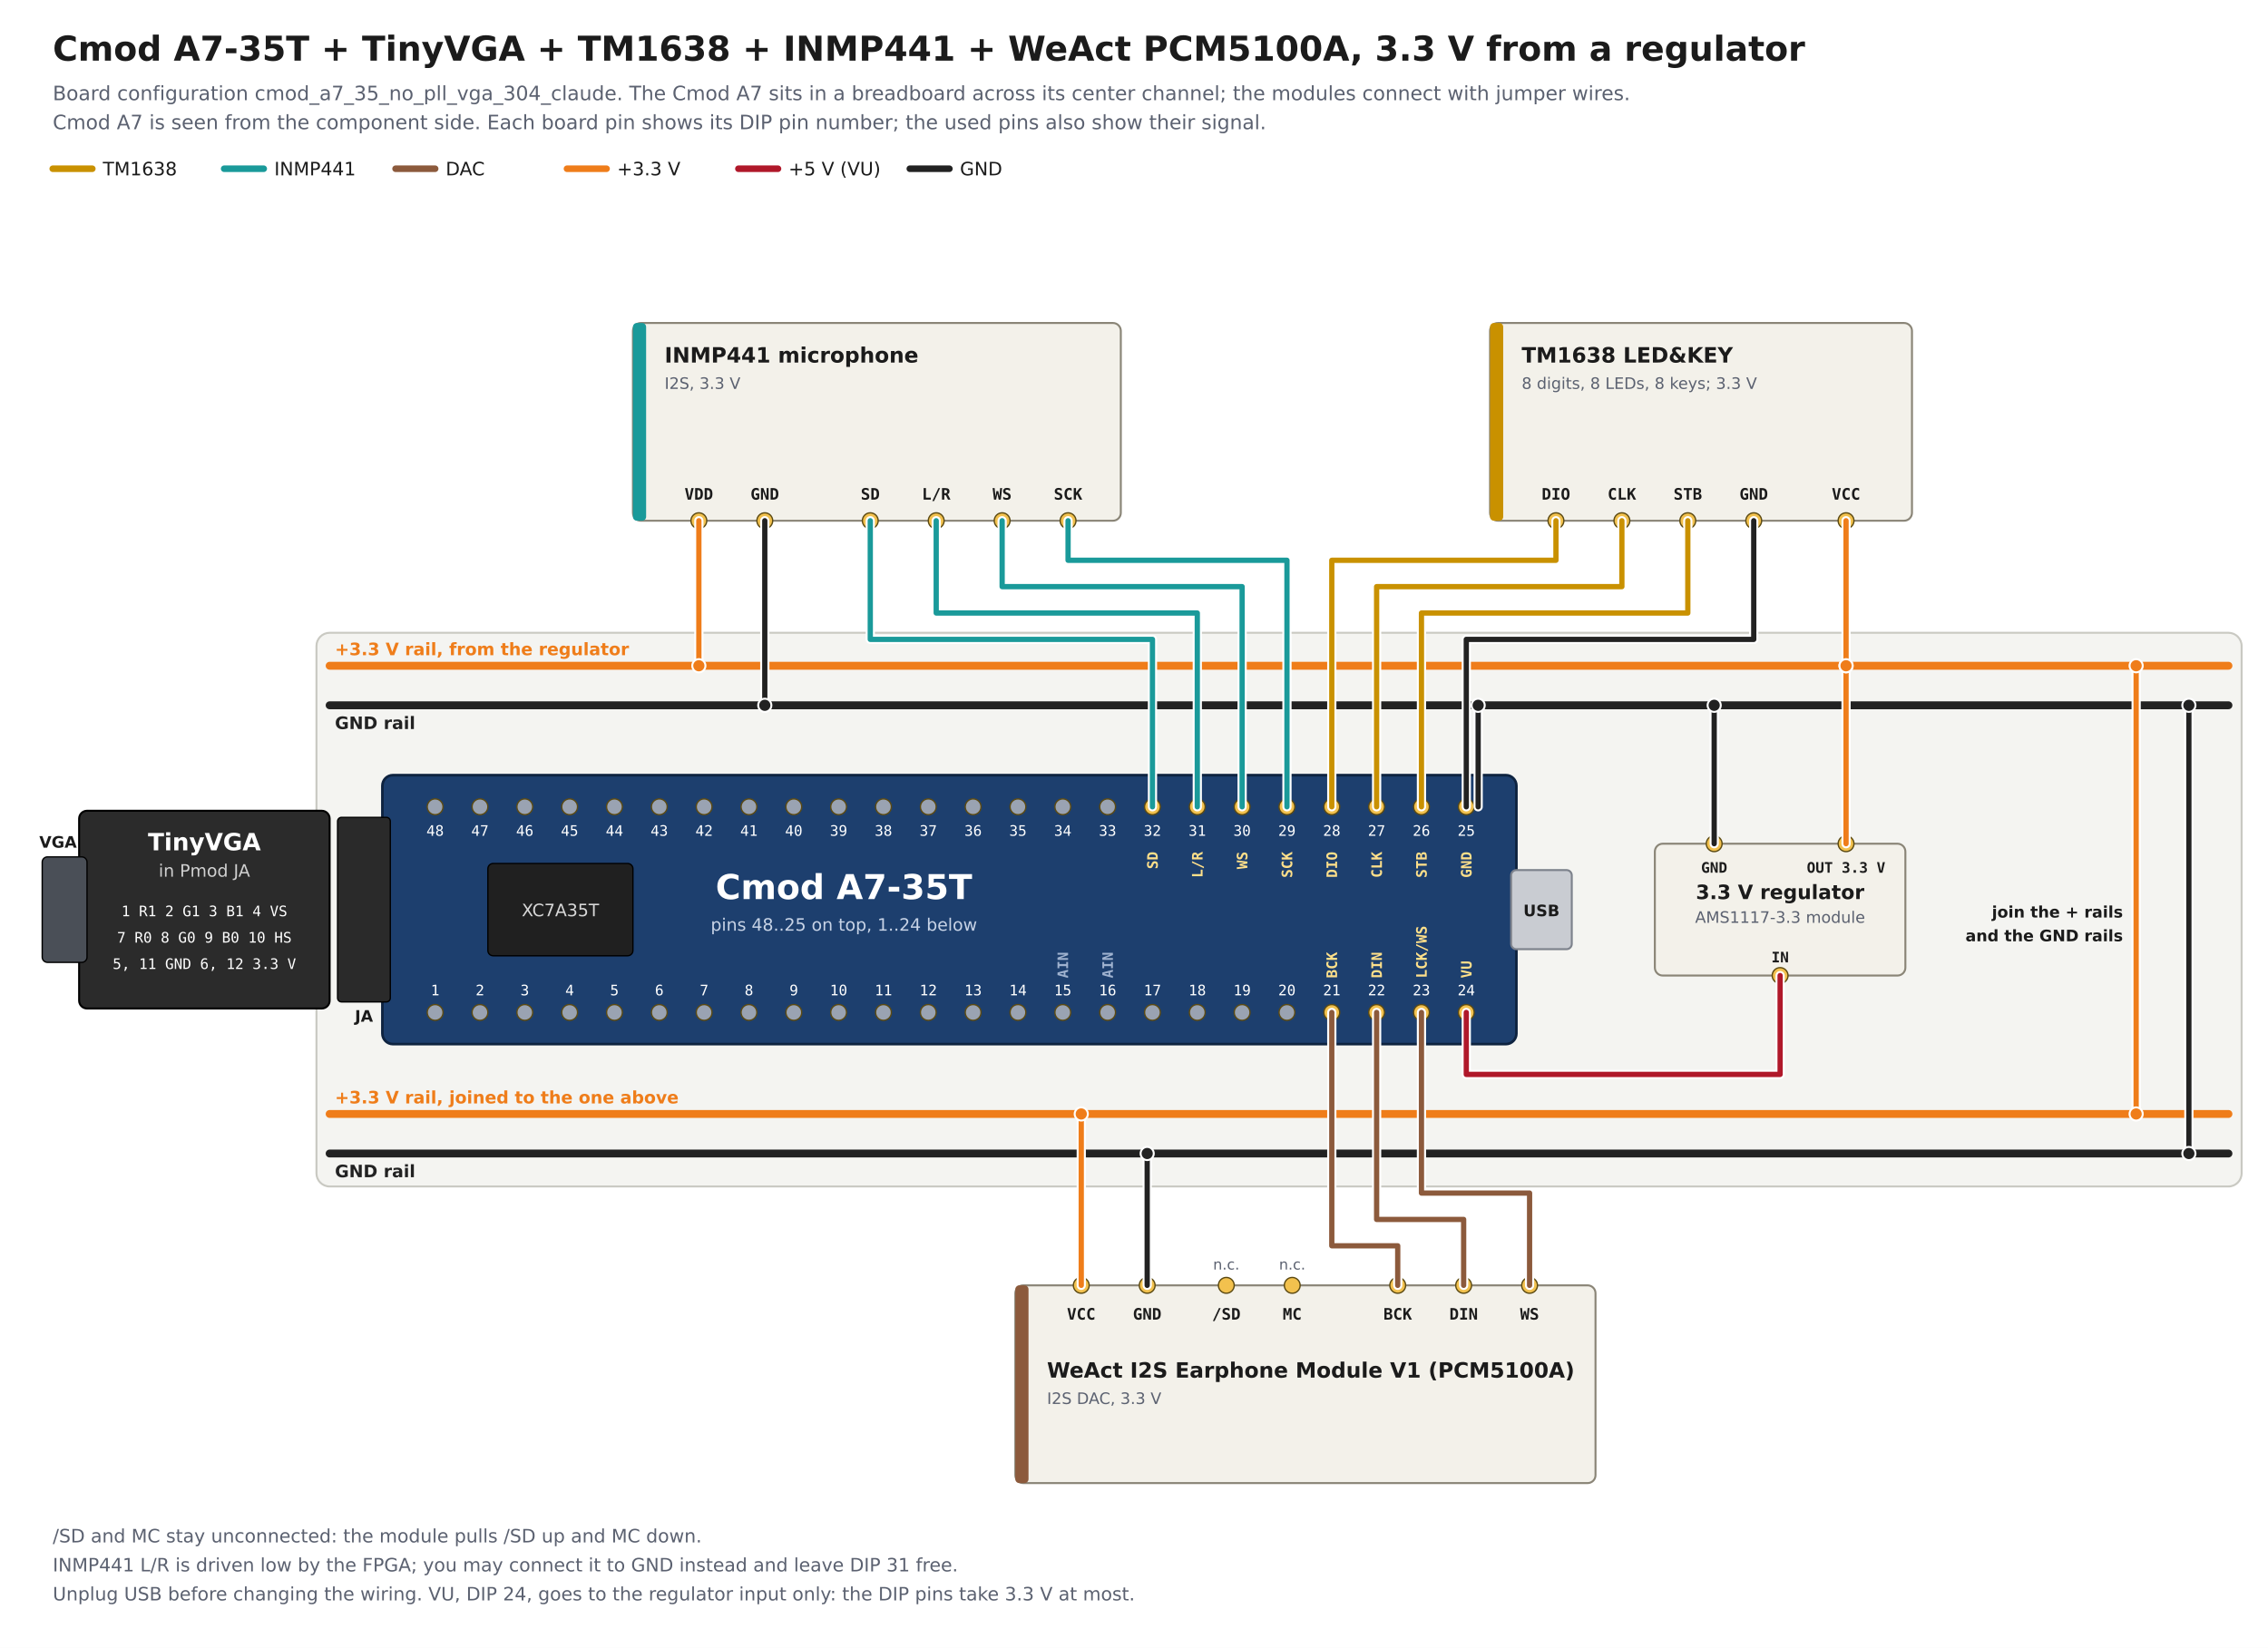
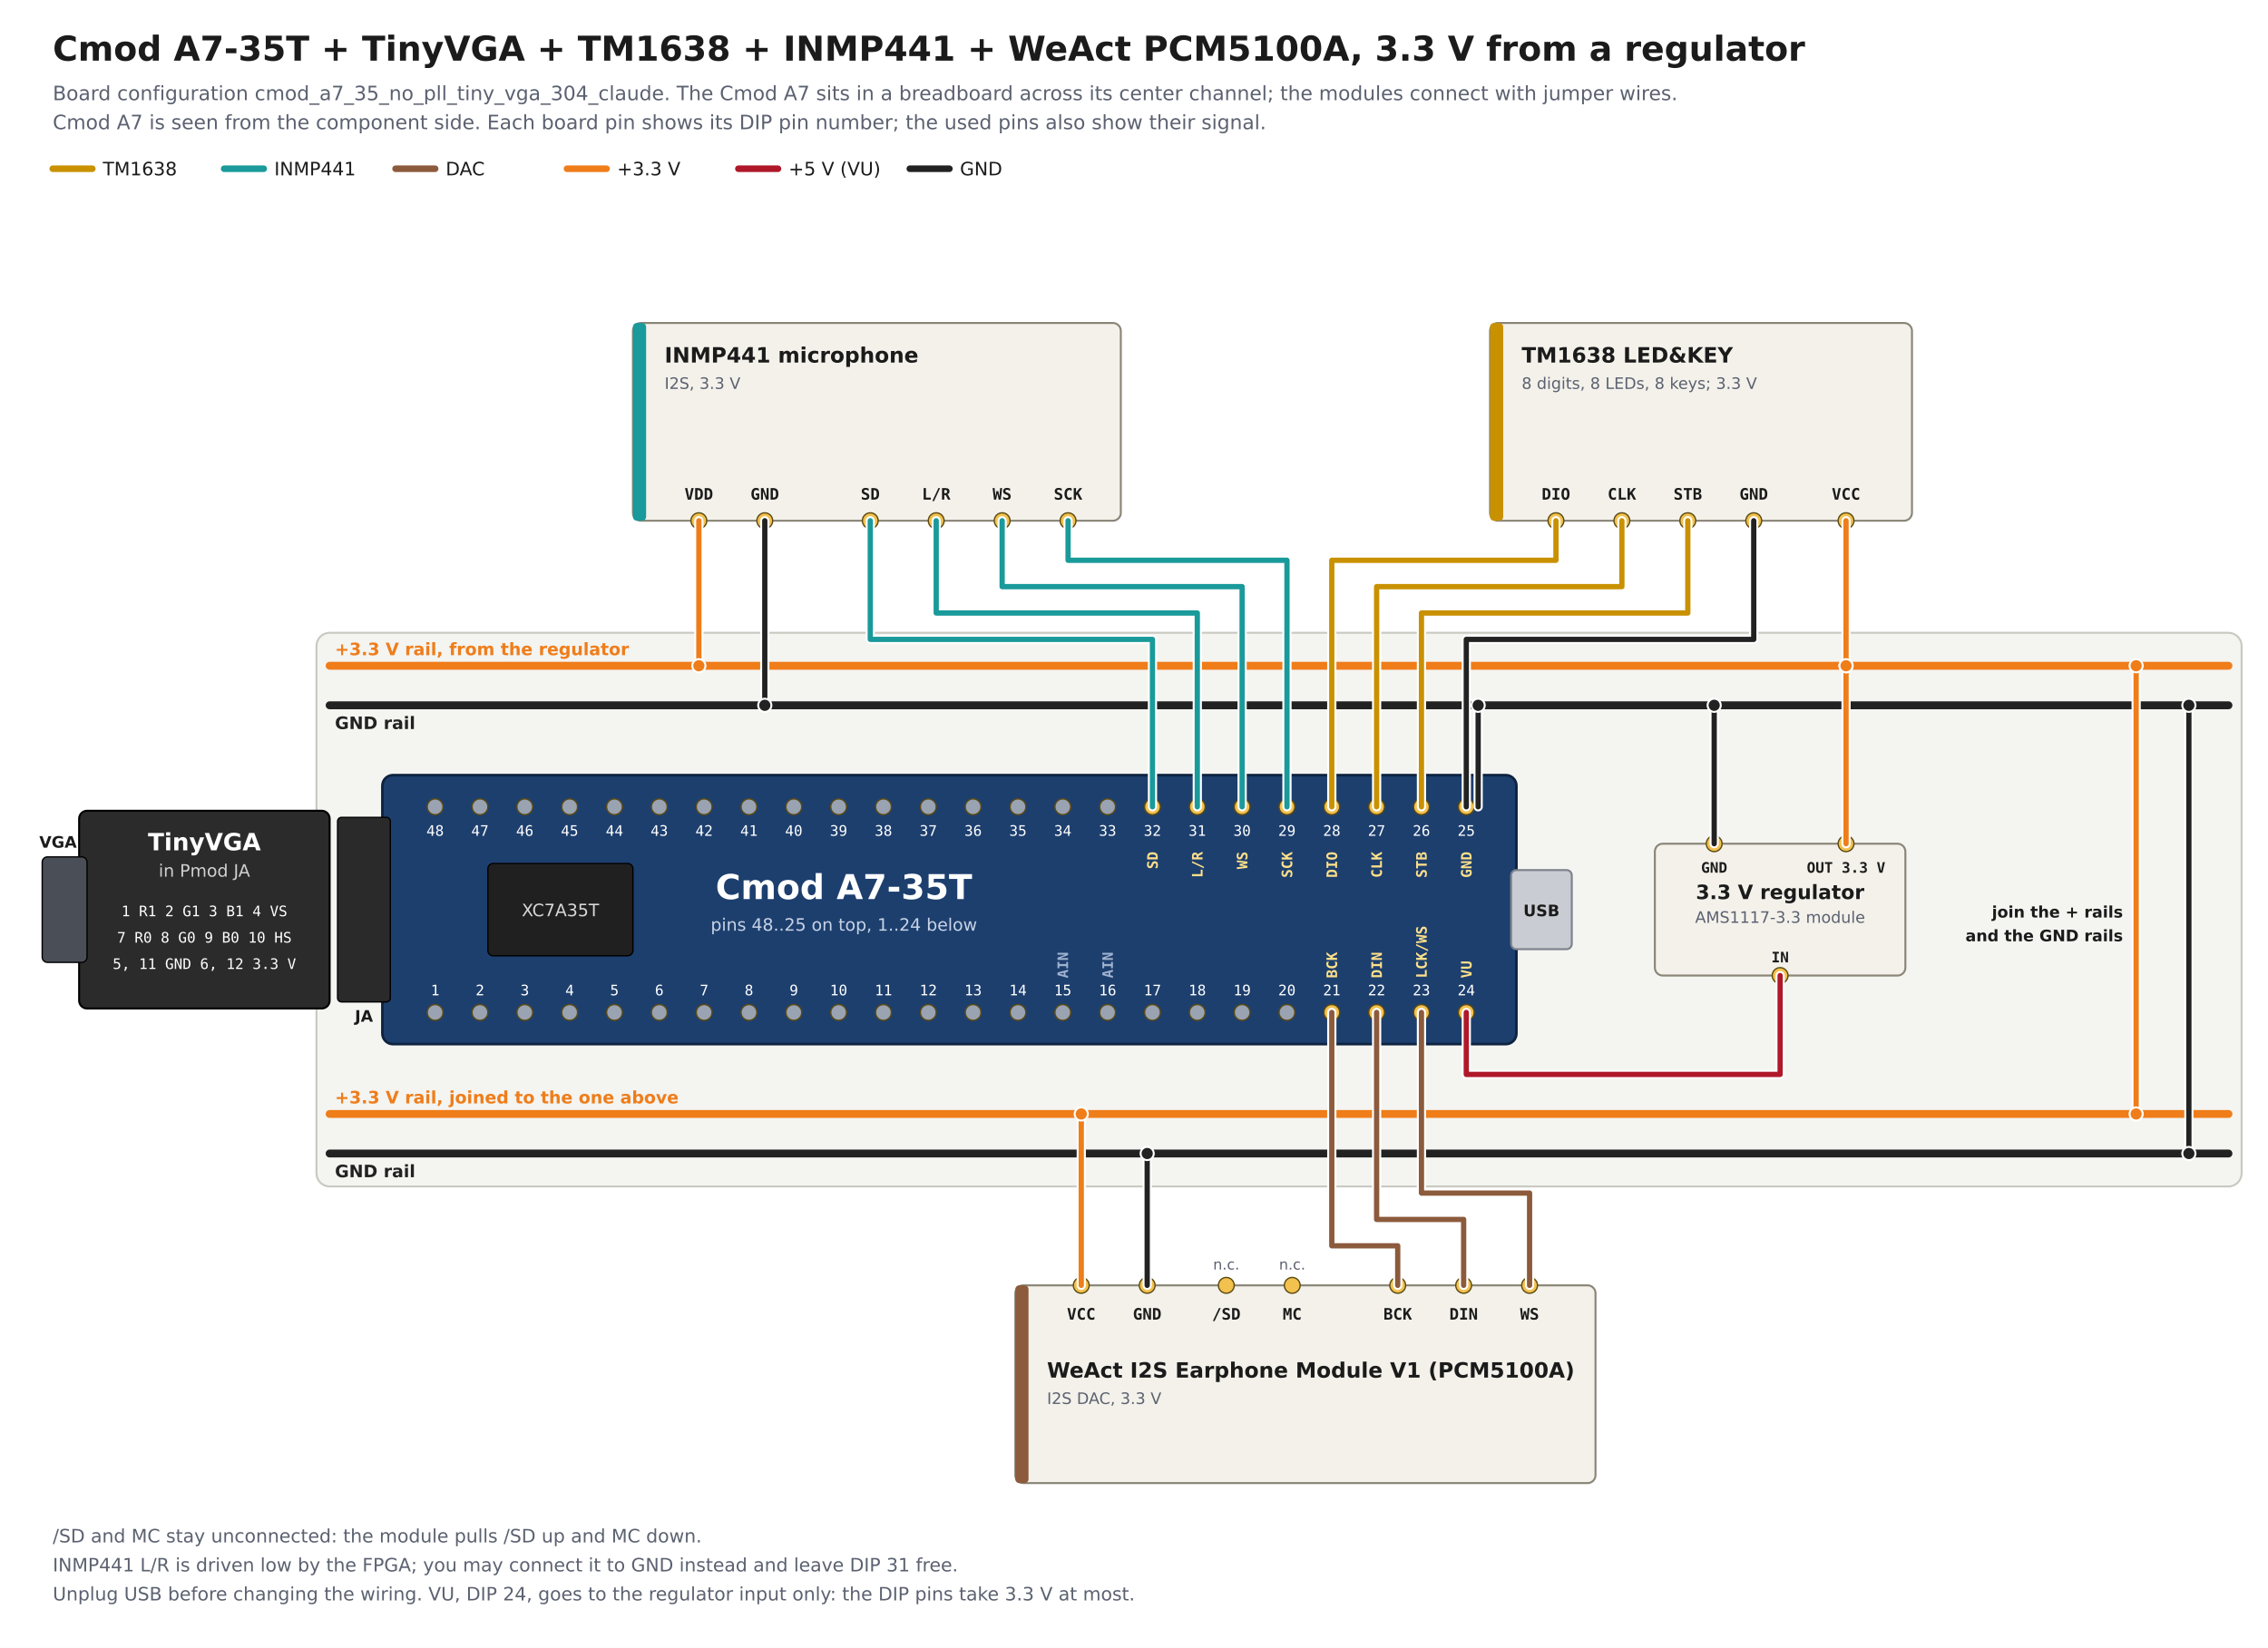
<svg xmlns="http://www.w3.org/2000/svg" width="1720" height="1250" viewBox="0 0 1720 1250">
  <rect width="1720" height="1250" fill="#ffffff" />
  <text x="40" y="46" font-family="DejaVu Sans, Liberation Sans, Arial, sans-serif" font-size="26" font-weight="bold" fill="#1b1b1b" text-anchor="start">Cmod A7-35T + TinyVGA + TM1638 + INMP441 + WeAct PCM5100A, 3.3 V from a regulator</text>
-   <text x="40" y="76" font-family="DejaVu Sans, Liberation Sans, Arial, sans-serif" font-size="15" font-weight="normal" fill="#5b6170" text-anchor="start">Board configuration cmod_a7_35_no_pll_vga_304_claude. The Cmod A7 sits in a breadboard across its center channel; the modules connect with jumper wires.</text>
+   <text x="40" y="76" font-family="DejaVu Sans, Liberation Sans, Arial, sans-serif" font-size="15" font-weight="normal" fill="#5b6170" text-anchor="start">Board configuration cmod_a7_35_no_pll_tiny_vga_304_claude. The Cmod A7 sits in a breadboard across its center channel; the modules connect with jumper wires.</text>
  <text x="40" y="98" font-family="DejaVu Sans, Liberation Sans, Arial, sans-serif" font-size="15" font-weight="normal" fill="#5b6170" text-anchor="start">Cmod A7 is seen from the component side. Each board pin shows its DIP pin number; the used pins also show their signal.</text>
  <line x1="40" y1="128" x2="70" y2="128" stroke="#c99100" stroke-width="5" stroke-linecap="round" />
  <text x="78" y="133" font-family="DejaVu Sans, Liberation Sans, Arial, sans-serif" font-size="14" font-weight="normal" fill="#1b1b1b" text-anchor="start">TM1638</text>
  <line x1="170" y1="128" x2="200" y2="128" stroke="#1a9a9a" stroke-width="5" stroke-linecap="round" />
  <text x="208" y="133" font-family="DejaVu Sans, Liberation Sans, Arial, sans-serif" font-size="14" font-weight="normal" fill="#1b1b1b" text-anchor="start">INMP441</text>
  <line x1="300" y1="128" x2="330" y2="128" stroke="#8c5a3c" stroke-width="5" stroke-linecap="round" />
  <text x="338" y="133" font-family="DejaVu Sans, Liberation Sans, Arial, sans-serif" font-size="14" font-weight="normal" fill="#1b1b1b" text-anchor="start">DAC</text>
  <line x1="430" y1="128" x2="460" y2="128" stroke="#ef7d1a" stroke-width="5" stroke-linecap="round" />
  <text x="468" y="133" font-family="DejaVu Sans, Liberation Sans, Arial, sans-serif" font-size="14" font-weight="normal" fill="#1b1b1b" text-anchor="start">+3.3 V</text>
  <line x1="560" y1="128" x2="590" y2="128" stroke="#b0182a" stroke-width="5" stroke-linecap="round" />
  <text x="598" y="133" font-family="DejaVu Sans, Liberation Sans, Arial, sans-serif" font-size="14" font-weight="normal" fill="#1b1b1b" text-anchor="start">+5 V (VU)</text>
  <line x1="690" y1="128" x2="720" y2="128" stroke="#222222" stroke-width="5" stroke-linecap="round" />
  <text x="728" y="133" font-family="DejaVu Sans, Liberation Sans, Arial, sans-serif" font-size="14" font-weight="normal" fill="#1b1b1b" text-anchor="start">GND</text>
  <g transform="translate(0 0)">
    <rect x="240" y="480" width="1460" height="420" rx="10" fill="#f4f4f1" stroke="#c9c9c2" stroke-width="1.5" />
    <text x="254" y="497" font-family="DejaVu Sans, Liberation Sans, Arial, sans-serif" font-size="13" font-weight="bold" fill="#ef7d1a" text-anchor="start">+3.3 V rail, from the regulator</text>
    <text x="254" y="553" font-family="DejaVu Sans, Liberation Sans, Arial, sans-serif" font-size="13" font-weight="bold" fill="#222222" text-anchor="start">GND rail</text>
    <text x="254" y="837" font-family="DejaVu Sans, Liberation Sans, Arial, sans-serif" font-size="13" font-weight="bold" fill="#ef7d1a" text-anchor="start">+3.3 V rail, joined to the one above</text>
    <text x="254" y="893" font-family="DejaVu Sans, Liberation Sans, Arial, sans-serif" font-size="13" font-weight="bold" fill="#222222" text-anchor="start">GND rail</text>
    <line x1="250" y1="505" x2="1690" y2="505" stroke="#ef7d1a" stroke-width="6" stroke-linecap="round" />
    <line x1="250" y1="535" x2="1690" y2="535" stroke="#222222" stroke-width="6" stroke-linecap="round" />
    <line x1="250" y1="845" x2="1690" y2="845" stroke="#ef7d1a" stroke-width="6" stroke-linecap="round" />
    <line x1="250" y1="875" x2="1690" y2="875" stroke="#222222" stroke-width="6" stroke-linecap="round" />
    <rect x="290" y="588" width="860" height="204" rx="8" fill="#1d3f6e" stroke="#0e2340" stroke-width="2" />
    <rect x="1146" y="660" width="46" height="60" rx="4" fill="#c9ccd2" stroke="#7d828c" stroke-width="1.5" />
    <text x="1169" y="695" font-family="DejaVu Sans, Liberation Sans, Arial, sans-serif" font-size="12" font-weight="bold" fill="#1b1b1b" text-anchor="middle">USB</text>
    <rect x="370" y="655" width="110" height="70" rx="4" fill="#202020" stroke="#000000" stroke-width="1" />
    <text x="425" y="695" font-family="DejaVu Sans, Liberation Sans, Arial, sans-serif" font-size="13" font-weight="normal" fill="#d8d8d8" text-anchor="middle">XC7A35T</text>
    <text x="640" y="682" font-family="DejaVu Sans, Liberation Sans, Arial, sans-serif" font-size="26" font-weight="bold" fill="#ffffff" text-anchor="middle">Cmod A7-35T</text>
    <text x="640" y="706" font-family="DejaVu Sans, Liberation Sans, Arial, sans-serif" font-size="13" font-weight="normal" fill="#c7d3e6" text-anchor="middle">pins 48..25 on top, 1..24 below</text>
    <circle cx="330" cy="768" r="6" fill="#9aa3b2" stroke="#5c4a12" stroke-width="1" />
    <text x="330" y="755" font-family="DejaVu Sans Mono, Liberation Mono, monospace" font-size="11" font-weight="normal" fill="#ffffff" text-anchor="middle">1</text>
    <circle cx="364" cy="768" r="6" fill="#9aa3b2" stroke="#5c4a12" stroke-width="1" />
    <text x="364" y="755" font-family="DejaVu Sans Mono, Liberation Mono, monospace" font-size="11" font-weight="normal" fill="#ffffff" text-anchor="middle">2</text>
    <circle cx="398" cy="768" r="6" fill="#9aa3b2" stroke="#5c4a12" stroke-width="1" />
    <text x="398" y="755" font-family="DejaVu Sans Mono, Liberation Mono, monospace" font-size="11" font-weight="normal" fill="#ffffff" text-anchor="middle">3</text>
    <circle cx="432" cy="768" r="6" fill="#9aa3b2" stroke="#5c4a12" stroke-width="1" />
    <text x="432" y="755" font-family="DejaVu Sans Mono, Liberation Mono, monospace" font-size="11" font-weight="normal" fill="#ffffff" text-anchor="middle">4</text>
    <circle cx="466" cy="768" r="6" fill="#9aa3b2" stroke="#5c4a12" stroke-width="1" />
    <text x="466" y="755" font-family="DejaVu Sans Mono, Liberation Mono, monospace" font-size="11" font-weight="normal" fill="#ffffff" text-anchor="middle">5</text>
    <circle cx="500" cy="768" r="6" fill="#9aa3b2" stroke="#5c4a12" stroke-width="1" />
    <text x="500" y="755" font-family="DejaVu Sans Mono, Liberation Mono, monospace" font-size="11" font-weight="normal" fill="#ffffff" text-anchor="middle">6</text>
    <circle cx="534" cy="768" r="6" fill="#9aa3b2" stroke="#5c4a12" stroke-width="1" />
    <text x="534" y="755" font-family="DejaVu Sans Mono, Liberation Mono, monospace" font-size="11" font-weight="normal" fill="#ffffff" text-anchor="middle">7</text>
    <circle cx="568" cy="768" r="6" fill="#9aa3b2" stroke="#5c4a12" stroke-width="1" />
    <text x="568" y="755" font-family="DejaVu Sans Mono, Liberation Mono, monospace" font-size="11" font-weight="normal" fill="#ffffff" text-anchor="middle">8</text>
    <circle cx="602" cy="768" r="6" fill="#9aa3b2" stroke="#5c4a12" stroke-width="1" />
    <text x="602" y="755" font-family="DejaVu Sans Mono, Liberation Mono, monospace" font-size="11" font-weight="normal" fill="#ffffff" text-anchor="middle">9</text>
    <circle cx="636" cy="768" r="6" fill="#9aa3b2" stroke="#5c4a12" stroke-width="1" />
    <text x="636" y="755" font-family="DejaVu Sans Mono, Liberation Mono, monospace" font-size="11" font-weight="normal" fill="#ffffff" text-anchor="middle">10</text>
    <circle cx="670" cy="768" r="6" fill="#9aa3b2" stroke="#5c4a12" stroke-width="1" />
    <text x="670" y="755" font-family="DejaVu Sans Mono, Liberation Mono, monospace" font-size="11" font-weight="normal" fill="#ffffff" text-anchor="middle">11</text>
    <circle cx="704" cy="768" r="6" fill="#9aa3b2" stroke="#5c4a12" stroke-width="1" />
    <text x="704" y="755" font-family="DejaVu Sans Mono, Liberation Mono, monospace" font-size="11" font-weight="normal" fill="#ffffff" text-anchor="middle">12</text>
    <circle cx="738" cy="768" r="6" fill="#9aa3b2" stroke="#5c4a12" stroke-width="1" />
    <text x="738" y="755" font-family="DejaVu Sans Mono, Liberation Mono, monospace" font-size="11" font-weight="normal" fill="#ffffff" text-anchor="middle">13</text>
    <circle cx="772" cy="768" r="6" fill="#9aa3b2" stroke="#5c4a12" stroke-width="1" />
    <text x="772" y="755" font-family="DejaVu Sans Mono, Liberation Mono, monospace" font-size="11" font-weight="normal" fill="#ffffff" text-anchor="middle">14</text>
    <circle cx="806" cy="768" r="6" fill="#9aa3b2" stroke="#5c4a12" stroke-width="1" />
    <text x="806" y="755" font-family="DejaVu Sans Mono, Liberation Mono, monospace" font-size="11" font-weight="normal" fill="#ffffff" text-anchor="middle">15</text>
    <text x="810" y="742" font-family="DejaVu Sans Mono, Liberation Mono, monospace" font-size="11" font-weight="bold" fill="#9fb2cf" text-anchor="start" transform="rotate(-90 810 742)">AIN</text>
    <circle cx="840" cy="768" r="6" fill="#9aa3b2" stroke="#5c4a12" stroke-width="1" />
    <text x="840" y="755" font-family="DejaVu Sans Mono, Liberation Mono, monospace" font-size="11" font-weight="normal" fill="#ffffff" text-anchor="middle">16</text>
    <text x="844" y="742" font-family="DejaVu Sans Mono, Liberation Mono, monospace" font-size="11" font-weight="bold" fill="#9fb2cf" text-anchor="start" transform="rotate(-90 844 742)">AIN</text>
    <circle cx="874" cy="768" r="6" fill="#9aa3b2" stroke="#5c4a12" stroke-width="1" />
    <text x="874" y="755" font-family="DejaVu Sans Mono, Liberation Mono, monospace" font-size="11" font-weight="normal" fill="#ffffff" text-anchor="middle">17</text>
    <circle cx="908" cy="768" r="6" fill="#9aa3b2" stroke="#5c4a12" stroke-width="1" />
    <text x="908" y="755" font-family="DejaVu Sans Mono, Liberation Mono, monospace" font-size="11" font-weight="normal" fill="#ffffff" text-anchor="middle">18</text>
    <circle cx="942" cy="768" r="6" fill="#9aa3b2" stroke="#5c4a12" stroke-width="1" />
    <text x="942" y="755" font-family="DejaVu Sans Mono, Liberation Mono, monospace" font-size="11" font-weight="normal" fill="#ffffff" text-anchor="middle">19</text>
    <circle cx="976" cy="768" r="6" fill="#9aa3b2" stroke="#5c4a12" stroke-width="1" />
    <text x="976" y="755" font-family="DejaVu Sans Mono, Liberation Mono, monospace" font-size="11" font-weight="normal" fill="#ffffff" text-anchor="middle">20</text>
    <circle cx="1010" cy="768" r="6" fill="#f2c14e" stroke="#5c4a12" stroke-width="1" />
    <text x="1010" y="755" font-family="DejaVu Sans Mono, Liberation Mono, monospace" font-size="11" font-weight="normal" fill="#ffffff" text-anchor="middle">21</text>
    <text x="1014" y="742" font-family="DejaVu Sans Mono, Liberation Mono, monospace" font-size="11" font-weight="bold" fill="#ffe08a" text-anchor="start" transform="rotate(-90 1014 742)">BCK</text>
    <circle cx="1044" cy="768" r="6" fill="#f2c14e" stroke="#5c4a12" stroke-width="1" />
    <text x="1044" y="755" font-family="DejaVu Sans Mono, Liberation Mono, monospace" font-size="11" font-weight="normal" fill="#ffffff" text-anchor="middle">22</text>
    <text x="1048" y="742" font-family="DejaVu Sans Mono, Liberation Mono, monospace" font-size="11" font-weight="bold" fill="#ffe08a" text-anchor="start" transform="rotate(-90 1048 742)">DIN</text>
    <circle cx="1078" cy="768" r="6" fill="#f2c14e" stroke="#5c4a12" stroke-width="1" />
    <text x="1078" y="755" font-family="DejaVu Sans Mono, Liberation Mono, monospace" font-size="11" font-weight="normal" fill="#ffffff" text-anchor="middle">23</text>
    <text x="1082" y="742" font-family="DejaVu Sans Mono, Liberation Mono, monospace" font-size="11" font-weight="bold" fill="#ffe08a" text-anchor="start" transform="rotate(-90 1082 742)">LCK/WS</text>
    <circle cx="1112" cy="768" r="6" fill="#f2c14e" stroke="#5c4a12" stroke-width="1" />
    <text x="1112" y="755" font-family="DejaVu Sans Mono, Liberation Mono, monospace" font-size="11" font-weight="normal" fill="#ffffff" text-anchor="middle">24</text>
    <text x="1116" y="742" font-family="DejaVu Sans Mono, Liberation Mono, monospace" font-size="11" font-weight="bold" fill="#ffe08a" text-anchor="start" transform="rotate(-90 1116 742)">VU</text>
    <circle cx="1112" cy="612" r="6" fill="#f2c14e" stroke="#5c4a12" stroke-width="1" />
    <text x="1112" y="634" font-family="DejaVu Sans Mono, Liberation Mono, monospace" font-size="11" font-weight="normal" fill="#ffffff" text-anchor="middle">25</text>
    <text x="1116" y="646" font-family="DejaVu Sans Mono, Liberation Mono, monospace" font-size="11" font-weight="bold" fill="#ffe08a" text-anchor="end" transform="rotate(-90 1116 646)">GND</text>
    <circle cx="1078" cy="612" r="6" fill="#f2c14e" stroke="#5c4a12" stroke-width="1" />
    <text x="1078" y="634" font-family="DejaVu Sans Mono, Liberation Mono, monospace" font-size="11" font-weight="normal" fill="#ffffff" text-anchor="middle">26</text>
    <text x="1082" y="646" font-family="DejaVu Sans Mono, Liberation Mono, monospace" font-size="11" font-weight="bold" fill="#ffe08a" text-anchor="end" transform="rotate(-90 1082 646)">STB</text>
    <circle cx="1044" cy="612" r="6" fill="#f2c14e" stroke="#5c4a12" stroke-width="1" />
    <text x="1044" y="634" font-family="DejaVu Sans Mono, Liberation Mono, monospace" font-size="11" font-weight="normal" fill="#ffffff" text-anchor="middle">27</text>
    <text x="1048" y="646" font-family="DejaVu Sans Mono, Liberation Mono, monospace" font-size="11" font-weight="bold" fill="#ffe08a" text-anchor="end" transform="rotate(-90 1048 646)">CLK</text>
    <circle cx="1010" cy="612" r="6" fill="#f2c14e" stroke="#5c4a12" stroke-width="1" />
    <text x="1010" y="634" font-family="DejaVu Sans Mono, Liberation Mono, monospace" font-size="11" font-weight="normal" fill="#ffffff" text-anchor="middle">28</text>
    <text x="1014" y="646" font-family="DejaVu Sans Mono, Liberation Mono, monospace" font-size="11" font-weight="bold" fill="#ffe08a" text-anchor="end" transform="rotate(-90 1014 646)">DIO</text>
    <circle cx="976" cy="612" r="6" fill="#f2c14e" stroke="#5c4a12" stroke-width="1" />
    <text x="976" y="634" font-family="DejaVu Sans Mono, Liberation Mono, monospace" font-size="11" font-weight="normal" fill="#ffffff" text-anchor="middle">29</text>
    <text x="980" y="646" font-family="DejaVu Sans Mono, Liberation Mono, monospace" font-size="11" font-weight="bold" fill="#ffe08a" text-anchor="end" transform="rotate(-90 980 646)">SCK</text>
    <circle cx="942" cy="612" r="6" fill="#f2c14e" stroke="#5c4a12" stroke-width="1" />
    <text x="942" y="634" font-family="DejaVu Sans Mono, Liberation Mono, monospace" font-size="11" font-weight="normal" fill="#ffffff" text-anchor="middle">30</text>
    <text x="946" y="646" font-family="DejaVu Sans Mono, Liberation Mono, monospace" font-size="11" font-weight="bold" fill="#ffe08a" text-anchor="end" transform="rotate(-90 946 646)">WS</text>
    <circle cx="908" cy="612" r="6" fill="#f2c14e" stroke="#5c4a12" stroke-width="1" />
    <text x="908" y="634" font-family="DejaVu Sans Mono, Liberation Mono, monospace" font-size="11" font-weight="normal" fill="#ffffff" text-anchor="middle">31</text>
    <text x="912" y="646" font-family="DejaVu Sans Mono, Liberation Mono, monospace" font-size="11" font-weight="bold" fill="#ffe08a" text-anchor="end" transform="rotate(-90 912 646)">L/R</text>
    <circle cx="874" cy="612" r="6" fill="#f2c14e" stroke="#5c4a12" stroke-width="1" />
    <text x="874" y="634" font-family="DejaVu Sans Mono, Liberation Mono, monospace" font-size="11" font-weight="normal" fill="#ffffff" text-anchor="middle">32</text>
    <text x="878" y="646" font-family="DejaVu Sans Mono, Liberation Mono, monospace" font-size="11" font-weight="bold" fill="#ffe08a" text-anchor="end" transform="rotate(-90 878 646)">SD</text>
    <circle cx="840" cy="612" r="6" fill="#9aa3b2" stroke="#5c4a12" stroke-width="1" />
    <text x="840" y="634" font-family="DejaVu Sans Mono, Liberation Mono, monospace" font-size="11" font-weight="normal" fill="#ffffff" text-anchor="middle">33</text>
    <circle cx="806" cy="612" r="6" fill="#9aa3b2" stroke="#5c4a12" stroke-width="1" />
    <text x="806" y="634" font-family="DejaVu Sans Mono, Liberation Mono, monospace" font-size="11" font-weight="normal" fill="#ffffff" text-anchor="middle">34</text>
    <circle cx="772" cy="612" r="6" fill="#9aa3b2" stroke="#5c4a12" stroke-width="1" />
    <text x="772" y="634" font-family="DejaVu Sans Mono, Liberation Mono, monospace" font-size="11" font-weight="normal" fill="#ffffff" text-anchor="middle">35</text>
    <circle cx="738" cy="612" r="6" fill="#9aa3b2" stroke="#5c4a12" stroke-width="1" />
    <text x="738" y="634" font-family="DejaVu Sans Mono, Liberation Mono, monospace" font-size="11" font-weight="normal" fill="#ffffff" text-anchor="middle">36</text>
    <circle cx="704" cy="612" r="6" fill="#9aa3b2" stroke="#5c4a12" stroke-width="1" />
    <text x="704" y="634" font-family="DejaVu Sans Mono, Liberation Mono, monospace" font-size="11" font-weight="normal" fill="#ffffff" text-anchor="middle">37</text>
    <circle cx="670" cy="612" r="6" fill="#9aa3b2" stroke="#5c4a12" stroke-width="1" />
    <text x="670" y="634" font-family="DejaVu Sans Mono, Liberation Mono, monospace" font-size="11" font-weight="normal" fill="#ffffff" text-anchor="middle">38</text>
    <circle cx="636" cy="612" r="6" fill="#9aa3b2" stroke="#5c4a12" stroke-width="1" />
    <text x="636" y="634" font-family="DejaVu Sans Mono, Liberation Mono, monospace" font-size="11" font-weight="normal" fill="#ffffff" text-anchor="middle">39</text>
    <circle cx="602" cy="612" r="6" fill="#9aa3b2" stroke="#5c4a12" stroke-width="1" />
    <text x="602" y="634" font-family="DejaVu Sans Mono, Liberation Mono, monospace" font-size="11" font-weight="normal" fill="#ffffff" text-anchor="middle">40</text>
    <circle cx="568" cy="612" r="6" fill="#9aa3b2" stroke="#5c4a12" stroke-width="1" />
    <text x="568" y="634" font-family="DejaVu Sans Mono, Liberation Mono, monospace" font-size="11" font-weight="normal" fill="#ffffff" text-anchor="middle">41</text>
    <circle cx="534" cy="612" r="6" fill="#9aa3b2" stroke="#5c4a12" stroke-width="1" />
    <text x="534" y="634" font-family="DejaVu Sans Mono, Liberation Mono, monospace" font-size="11" font-weight="normal" fill="#ffffff" text-anchor="middle">42</text>
    <circle cx="500" cy="612" r="6" fill="#9aa3b2" stroke="#5c4a12" stroke-width="1" />
    <text x="500" y="634" font-family="DejaVu Sans Mono, Liberation Mono, monospace" font-size="11" font-weight="normal" fill="#ffffff" text-anchor="middle">43</text>
    <circle cx="466" cy="612" r="6" fill="#9aa3b2" stroke="#5c4a12" stroke-width="1" />
    <text x="466" y="634" font-family="DejaVu Sans Mono, Liberation Mono, monospace" font-size="11" font-weight="normal" fill="#ffffff" text-anchor="middle">44</text>
    <circle cx="432" cy="612" r="6" fill="#9aa3b2" stroke="#5c4a12" stroke-width="1" />
    <text x="432" y="634" font-family="DejaVu Sans Mono, Liberation Mono, monospace" font-size="11" font-weight="normal" fill="#ffffff" text-anchor="middle">45</text>
    <circle cx="398" cy="612" r="6" fill="#9aa3b2" stroke="#5c4a12" stroke-width="1" />
    <text x="398" y="634" font-family="DejaVu Sans Mono, Liberation Mono, monospace" font-size="11" font-weight="normal" fill="#ffffff" text-anchor="middle">46</text>
    <circle cx="364" cy="612" r="6" fill="#9aa3b2" stroke="#5c4a12" stroke-width="1" />
    <text x="364" y="634" font-family="DejaVu Sans Mono, Liberation Mono, monospace" font-size="11" font-weight="normal" fill="#ffffff" text-anchor="middle">47</text>
    <circle cx="330" cy="612" r="6" fill="#9aa3b2" stroke="#5c4a12" stroke-width="1" />
    <text x="330" y="634" font-family="DejaVu Sans Mono, Liberation Mono, monospace" font-size="11" font-weight="normal" fill="#ffffff" text-anchor="middle">48</text>
    <rect x="256" y="620" width="40" height="140" rx="3" fill="#2a2a2a" stroke="#000000" stroke-width="1" />
    <text x="276" y="775" font-family="DejaVu Sans, Liberation Sans, Arial, sans-serif" font-size="12" font-weight="bold" fill="#1b1b1b" text-anchor="middle">JA</text>
    <rect x="60" y="615" width="190" height="150" rx="6" fill="#2b2b2b" stroke="#000000" stroke-width="1.5" />
    <rect x="32" y="650" width="34" height="80" rx="4" fill="#4a4f57" stroke="#000000" stroke-width="1" />
    <text x="155" y="645" font-family="DejaVu Sans, Liberation Sans, Arial, sans-serif" font-size="18" font-weight="bold" fill="#ffffff" text-anchor="middle">TinyVGA</text>
    <text x="155" y="665" font-family="DejaVu Sans, Liberation Sans, Arial, sans-serif" font-size="13" font-weight="normal" fill="#d0d0d0" text-anchor="middle">in Pmod JA</text>
    <text x="155" y="695" font-family="DejaVu Sans Mono, Liberation Mono, monospace" font-size="11" font-weight="normal" fill="#ffffff" text-anchor="middle">1 R1  2 G1  3 B1  4 VS</text>
    <text x="155" y="715" font-family="DejaVu Sans Mono, Liberation Mono, monospace" font-size="11" font-weight="normal" fill="#ffffff" text-anchor="middle">7 R0  8 G0  9 B0 10 HS</text>
    <text x="155" y="735" font-family="DejaVu Sans Mono, Liberation Mono, monospace" font-size="11" font-weight="normal" fill="#ffffff" text-anchor="middle">5, 11 GND   6, 12 3.3 V</text>
    <text x="44" y="643" font-family="DejaVu Sans, Liberation Sans, Arial, sans-serif" font-size="12" font-weight="bold" fill="#1b1b1b" text-anchor="middle">VGA</text>
    <polyline points="1121,612 1121,535" fill="none" stroke="#ffffff" stroke-width="7" stroke-linejoin="round" stroke-linecap="round" />
    <polyline points="1121,612 1121,535" fill="none" stroke="#222222" stroke-width="4" stroke-linejoin="round" stroke-linecap="round" />
    <circle cx="1121" cy="535" r="5" fill="#222222" stroke="#ffffff" stroke-width="1.5" />
    <polyline points="1620,505 1620,845" fill="none" stroke="#ffffff" stroke-width="7" stroke-linejoin="round" stroke-linecap="round" />
    <polyline points="1620,505 1620,845" fill="none" stroke="#ef7d1a" stroke-width="4" stroke-linejoin="round" stroke-linecap="round" />
    <circle cx="1620" cy="505" r="5" fill="#ef7d1a" stroke="#ffffff" stroke-width="1.5" />
    <circle cx="1620" cy="845" r="5" fill="#ef7d1a" stroke="#ffffff" stroke-width="1.5" />
    <polyline points="1660,535 1660,875" fill="none" stroke="#ffffff" stroke-width="7" stroke-linejoin="round" stroke-linecap="round" />
    <polyline points="1660,535 1660,875" fill="none" stroke="#222222" stroke-width="4" stroke-linejoin="round" stroke-linecap="round" />
    <circle cx="1660" cy="535" r="5" fill="#222222" stroke="#ffffff" stroke-width="1.5" />
    <circle cx="1660" cy="875" r="5" fill="#222222" stroke="#ffffff" stroke-width="1.5" />
    <text x="1610" y="696" font-family="DejaVu Sans, Liberation Sans, Arial, sans-serif" font-size="12" font-weight="bold" fill="#1b1b1b" text-anchor="end">join the + rails</text>
    <text x="1610" y="714" font-family="DejaVu Sans, Liberation Sans, Arial, sans-serif" font-size="12" font-weight="bold" fill="#1b1b1b" text-anchor="end">and the GND rails</text>
    <rect x="1255" y="640" width="190" height="100" rx="6" fill="#f3f1ea" stroke="#8a8577" stroke-width="1.5" />
    <text x="1350.0" y="682" font-family="DejaVu Sans, Liberation Sans, Arial, sans-serif" font-size="15" font-weight="bold" fill="#1b1b1b" text-anchor="middle">3.3 V regulator</text>
    <text x="1350.0" y="700" font-family="DejaVu Sans, Liberation Sans, Arial, sans-serif" font-size="12" font-weight="normal" fill="#5b6170" text-anchor="middle">AMS1117-3.3 module</text>
    <circle cx="1300" cy="640" r="6" fill="#f2c14e" stroke="#5c4a12" stroke-width="1" />
    <text x="1300" y="662" font-family="DejaVu Sans Mono, Liberation Mono, monospace" font-size="11" font-weight="bold" fill="#1b1b1b" text-anchor="middle">GND</text>
    <circle cx="1400" cy="640" r="6" fill="#f2c14e" stroke="#5c4a12" stroke-width="1" />
    <text x="1400" y="662" font-family="DejaVu Sans Mono, Liberation Mono, monospace" font-size="11" font-weight="bold" fill="#1b1b1b" text-anchor="middle">OUT 3.3 V</text>
    <circle cx="1350" cy="740" r="6" fill="#f2c14e" stroke="#5c4a12" stroke-width="1" />
    <text x="1350" y="730" font-family="DejaVu Sans Mono, Liberation Mono, monospace" font-size="11" font-weight="bold" fill="#1b1b1b" text-anchor="middle">IN</text>
    <polyline points="1300,640 1300,535" fill="none" stroke="#ffffff" stroke-width="7" stroke-linejoin="round" stroke-linecap="round" />
    <polyline points="1300,640 1300,535" fill="none" stroke="#222222" stroke-width="4" stroke-linejoin="round" stroke-linecap="round" />
    <circle cx="1300" cy="535" r="5" fill="#222222" stroke="#ffffff" stroke-width="1.5" />
    <polyline points="1400,640 1400,505" fill="none" stroke="#ffffff" stroke-width="7" stroke-linejoin="round" stroke-linecap="round" />
    <polyline points="1400,640 1400,505" fill="none" stroke="#ef7d1a" stroke-width="4" stroke-linejoin="round" stroke-linecap="round" />
    <circle cx="1400" cy="505" r="5" fill="#ef7d1a" stroke="#ffffff" stroke-width="1.5" />
    <polyline points="1112,768 1112,815 1350,815 1350,740" fill="none" stroke="#ffffff" stroke-width="7" stroke-linejoin="round" stroke-linecap="round" />
    <polyline points="1112,768 1112,815 1350,815 1350,740" fill="none" stroke="#b0182a" stroke-width="4" stroke-linejoin="round" stroke-linecap="round" />
    <rect x="480" y="245" width="370" height="150" rx="6" fill="#f3f1ea" stroke="#8a8577" stroke-width="1.5" />
    <rect x="480" y="245" width="10" height="150" rx="3" fill="#1a9a9a" stroke="none" stroke-width="1" />
    <text x="504" y="275" font-family="DejaVu Sans, Liberation Sans, Arial, sans-serif" font-size="16" font-weight="bold" fill="#1b1b1b" text-anchor="start">INMP441 microphone</text>
    <text x="504" y="295" font-family="DejaVu Sans, Liberation Sans, Arial, sans-serif" font-size="12" font-weight="normal" fill="#5b6170" text-anchor="start">I2S, 3.3 V</text>
    <circle cx="530" cy="395" r="6" fill="#f2c14e" stroke="#5c4a12" stroke-width="1" />
    <text x="530" y="379" font-family="DejaVu Sans Mono, Liberation Mono, monospace" font-size="12" font-weight="bold" fill="#1b1b1b" text-anchor="middle">VDD</text>
    <circle cx="580" cy="395" r="6" fill="#f2c14e" stroke="#5c4a12" stroke-width="1" />
    <text x="580" y="379" font-family="DejaVu Sans Mono, Liberation Mono, monospace" font-size="12" font-weight="bold" fill="#1b1b1b" text-anchor="middle">GND</text>
    <circle cx="660" cy="395" r="6" fill="#f2c14e" stroke="#5c4a12" stroke-width="1" />
    <text x="660" y="379" font-family="DejaVu Sans Mono, Liberation Mono, monospace" font-size="12" font-weight="bold" fill="#1b1b1b" text-anchor="middle">SD</text>
    <circle cx="710" cy="395" r="6" fill="#f2c14e" stroke="#5c4a12" stroke-width="1" />
    <text x="710" y="379" font-family="DejaVu Sans Mono, Liberation Mono, monospace" font-size="12" font-weight="bold" fill="#1b1b1b" text-anchor="middle">L/R</text>
    <circle cx="760" cy="395" r="6" fill="#f2c14e" stroke="#5c4a12" stroke-width="1" />
    <text x="760" y="379" font-family="DejaVu Sans Mono, Liberation Mono, monospace" font-size="12" font-weight="bold" fill="#1b1b1b" text-anchor="middle">WS</text>
    <circle cx="810" cy="395" r="6" fill="#f2c14e" stroke="#5c4a12" stroke-width="1" />
    <text x="810" y="379" font-family="DejaVu Sans Mono, Liberation Mono, monospace" font-size="12" font-weight="bold" fill="#1b1b1b" text-anchor="middle">SCK</text>
    <polyline points="530,395 530,505" fill="none" stroke="#ffffff" stroke-width="7" stroke-linejoin="round" stroke-linecap="round" />
    <polyline points="530,395 530,505" fill="none" stroke="#ef7d1a" stroke-width="4" stroke-linejoin="round" stroke-linecap="round" />
    <circle cx="530" cy="505" r="5" fill="#ef7d1a" stroke="#ffffff" stroke-width="1.5" />
    <polyline points="580,395 580,535" fill="none" stroke="#ffffff" stroke-width="7" stroke-linejoin="round" stroke-linecap="round" />
    <polyline points="580,395 580,535" fill="none" stroke="#222222" stroke-width="4" stroke-linejoin="round" stroke-linecap="round" />
    <circle cx="580" cy="535" r="5" fill="#222222" stroke="#ffffff" stroke-width="1.5" />
    <polyline points="976,612 976,425 810,425 810,395" fill="none" stroke="#ffffff" stroke-width="7" stroke-linejoin="round" stroke-linecap="round" />
    <polyline points="976,612 976,425 810,425 810,395" fill="none" stroke="#1a9a9a" stroke-width="4" stroke-linejoin="round" stroke-linecap="round" />
    <polyline points="942,612 942,445 760,445 760,395" fill="none" stroke="#ffffff" stroke-width="7" stroke-linejoin="round" stroke-linecap="round" />
    <polyline points="942,612 942,445 760,445 760,395" fill="none" stroke="#1a9a9a" stroke-width="4" stroke-linejoin="round" stroke-linecap="round" />
    <polyline points="908,612 908,465 710,465 710,395" fill="none" stroke="#ffffff" stroke-width="7" stroke-linejoin="round" stroke-linecap="round" />
    <polyline points="908,612 908,465 710,465 710,395" fill="none" stroke="#1a9a9a" stroke-width="4" stroke-linejoin="round" stroke-linecap="round" />
    <polyline points="874,612 874,485 660,485 660,395" fill="none" stroke="#ffffff" stroke-width="7" stroke-linejoin="round" stroke-linecap="round" />
    <polyline points="874,612 874,485 660,485 660,395" fill="none" stroke="#1a9a9a" stroke-width="4" stroke-linejoin="round" stroke-linecap="round" />
    <rect x="1130" y="245" width="320" height="150" rx="6" fill="#f3f1ea" stroke="#8a8577" stroke-width="1.5" />
    <rect x="1130" y="245" width="10" height="150" rx="3" fill="#c99100" stroke="none" stroke-width="1" />
    <text x="1154" y="275" font-family="DejaVu Sans, Liberation Sans, Arial, sans-serif" font-size="16" font-weight="bold" fill="#1b1b1b" text-anchor="start">TM1638 LED&amp;KEY</text>
    <text x="1154" y="295" font-family="DejaVu Sans, Liberation Sans, Arial, sans-serif" font-size="12" font-weight="normal" fill="#5b6170" text-anchor="start">8 digits, 8 LEDs, 8 keys; 3.3 V</text>
    <circle cx="1180" cy="395" r="6" fill="#f2c14e" stroke="#5c4a12" stroke-width="1" />
    <text x="1180" y="379" font-family="DejaVu Sans Mono, Liberation Mono, monospace" font-size="12" font-weight="bold" fill="#1b1b1b" text-anchor="middle">DIO</text>
    <circle cx="1230" cy="395" r="6" fill="#f2c14e" stroke="#5c4a12" stroke-width="1" />
    <text x="1230" y="379" font-family="DejaVu Sans Mono, Liberation Mono, monospace" font-size="12" font-weight="bold" fill="#1b1b1b" text-anchor="middle">CLK</text>
    <circle cx="1280" cy="395" r="6" fill="#f2c14e" stroke="#5c4a12" stroke-width="1" />
    <text x="1280" y="379" font-family="DejaVu Sans Mono, Liberation Mono, monospace" font-size="12" font-weight="bold" fill="#1b1b1b" text-anchor="middle">STB</text>
    <circle cx="1330" cy="395" r="6" fill="#f2c14e" stroke="#5c4a12" stroke-width="1" />
    <text x="1330" y="379" font-family="DejaVu Sans Mono, Liberation Mono, monospace" font-size="12" font-weight="bold" fill="#1b1b1b" text-anchor="middle">GND</text>
    <circle cx="1400" cy="395" r="6" fill="#f2c14e" stroke="#5c4a12" stroke-width="1" />
    <text x="1400" y="379" font-family="DejaVu Sans Mono, Liberation Mono, monospace" font-size="12" font-weight="bold" fill="#1b1b1b" text-anchor="middle">VCC</text>
    <polyline points="1400,395 1400,505" fill="none" stroke="#ffffff" stroke-width="7" stroke-linejoin="round" stroke-linecap="round" />
    <polyline points="1400,395 1400,505" fill="none" stroke="#ef7d1a" stroke-width="4" stroke-linejoin="round" stroke-linecap="round" />
    <circle cx="1400" cy="505" r="5" fill="#ef7d1a" stroke="#ffffff" stroke-width="1.5" />
    <polyline points="1010,612 1010,425 1180,425 1180,395" fill="none" stroke="#ffffff" stroke-width="7" stroke-linejoin="round" stroke-linecap="round" />
    <polyline points="1010,612 1010,425 1180,425 1180,395" fill="none" stroke="#c99100" stroke-width="4" stroke-linejoin="round" stroke-linecap="round" />
    <polyline points="1044,612 1044,445 1230,445 1230,395" fill="none" stroke="#ffffff" stroke-width="7" stroke-linejoin="round" stroke-linecap="round" />
    <polyline points="1044,612 1044,445 1230,445 1230,395" fill="none" stroke="#c99100" stroke-width="4" stroke-linejoin="round" stroke-linecap="round" />
    <polyline points="1078,612 1078,465 1280,465 1280,395" fill="none" stroke="#ffffff" stroke-width="7" stroke-linejoin="round" stroke-linecap="round" />
    <polyline points="1078,612 1078,465 1280,465 1280,395" fill="none" stroke="#c99100" stroke-width="4" stroke-linejoin="round" stroke-linecap="round" />
    <polyline points="1112,612 1112,485 1330,485 1330,395" fill="none" stroke="#ffffff" stroke-width="7" stroke-linejoin="round" stroke-linecap="round" />
    <polyline points="1112,612 1112,485 1330,485 1330,395" fill="none" stroke="#222222" stroke-width="4" stroke-linejoin="round" stroke-linecap="round" />
    <rect x="770" y="975" width="440" height="150" rx="6" fill="#f3f1ea" stroke="#8a8577" stroke-width="1.5" />
    <rect x="770" y="975" width="10" height="150" rx="3" fill="#8c5a3c" stroke="none" stroke-width="1" />
    <text x="794" y="1045" font-family="DejaVu Sans, Liberation Sans, Arial, sans-serif" font-size="16" font-weight="bold" fill="#1b1b1b" text-anchor="start">WeAct I2S Earphone Module V1 (PCM5100A)</text>
    <text x="794" y="1065" font-family="DejaVu Sans, Liberation Sans, Arial, sans-serif" font-size="12" font-weight="normal" fill="#5b6170" text-anchor="start">I2S DAC, 3.3 V</text>
    <circle cx="820" cy="975" r="6" fill="#f2c14e" stroke="#5c4a12" stroke-width="1" />
    <text x="820" y="1001" font-family="DejaVu Sans Mono, Liberation Mono, monospace" font-size="12" font-weight="bold" fill="#1b1b1b" text-anchor="middle">VCC</text>
    <circle cx="870" cy="975" r="6" fill="#f2c14e" stroke="#5c4a12" stroke-width="1" />
    <text x="870" y="1001" font-family="DejaVu Sans Mono, Liberation Mono, monospace" font-size="12" font-weight="bold" fill="#1b1b1b" text-anchor="middle">GND</text>
    <circle cx="930" cy="975" r="6" fill="#f2c14e" stroke="#5c4a12" stroke-width="1" />
    <text x="930" y="1001" font-family="DejaVu Sans Mono, Liberation Mono, monospace" font-size="12" font-weight="bold" fill="#1b1b1b" text-anchor="middle">/SD</text>
    <circle cx="980" cy="975" r="6" fill="#f2c14e" stroke="#5c4a12" stroke-width="1" />
    <text x="980" y="1001" font-family="DejaVu Sans Mono, Liberation Mono, monospace" font-size="12" font-weight="bold" fill="#1b1b1b" text-anchor="middle">MC</text>
    <circle cx="1060" cy="975" r="6" fill="#f2c14e" stroke="#5c4a12" stroke-width="1" />
    <text x="1060" y="1001" font-family="DejaVu Sans Mono, Liberation Mono, monospace" font-size="12" font-weight="bold" fill="#1b1b1b" text-anchor="middle">BCK</text>
    <circle cx="1110" cy="975" r="6" fill="#f2c14e" stroke="#5c4a12" stroke-width="1" />
    <text x="1110" y="1001" font-family="DejaVu Sans Mono, Liberation Mono, monospace" font-size="12" font-weight="bold" fill="#1b1b1b" text-anchor="middle">DIN</text>
    <circle cx="1160" cy="975" r="6" fill="#f2c14e" stroke="#5c4a12" stroke-width="1" />
    <text x="1160" y="1001" font-family="DejaVu Sans Mono, Liberation Mono, monospace" font-size="12" font-weight="bold" fill="#1b1b1b" text-anchor="middle">WS</text>
    <polyline points="820,975 820,845" fill="none" stroke="#ffffff" stroke-width="7" stroke-linejoin="round" stroke-linecap="round" />
    <polyline points="820,975 820,845" fill="none" stroke="#ef7d1a" stroke-width="4" stroke-linejoin="round" stroke-linecap="round" />
    <circle cx="820" cy="845" r="5" fill="#ef7d1a" stroke="#ffffff" stroke-width="1.5" />
    <polyline points="870,975 870,875" fill="none" stroke="#ffffff" stroke-width="7" stroke-linejoin="round" stroke-linecap="round" />
    <polyline points="870,975 870,875" fill="none" stroke="#222222" stroke-width="4" stroke-linejoin="round" stroke-linecap="round" />
    <circle cx="870" cy="875" r="5" fill="#222222" stroke="#ffffff" stroke-width="1.5" />
    <text x="930" y="963" font-family="DejaVu Sans, Liberation Sans, Arial, sans-serif" font-size="11" font-weight="normal" fill="#5b6170" text-anchor="middle">n.c.</text>
    <text x="980" y="963" font-family="DejaVu Sans, Liberation Sans, Arial, sans-serif" font-size="11" font-weight="normal" fill="#5b6170" text-anchor="middle">n.c.</text>
    <polyline points="1010,768 1010,945 1060,945 1060,975" fill="none" stroke="#ffffff" stroke-width="7" stroke-linejoin="round" stroke-linecap="round" />
    <polyline points="1010,768 1010,945 1060,945 1060,975" fill="none" stroke="#8c5a3c" stroke-width="4" stroke-linejoin="round" stroke-linecap="round" />
    <polyline points="1044,768 1044,925 1110,925 1110,975" fill="none" stroke="#ffffff" stroke-width="7" stroke-linejoin="round" stroke-linecap="round" />
    <polyline points="1044,768 1044,925 1110,925 1110,975" fill="none" stroke="#8c5a3c" stroke-width="4" stroke-linejoin="round" stroke-linecap="round" />
    <polyline points="1078,768 1078,905 1160,905 1160,975" fill="none" stroke="#ffffff" stroke-width="7" stroke-linejoin="round" stroke-linecap="round" />
    <polyline points="1078,768 1078,905 1160,905 1160,975" fill="none" stroke="#8c5a3c" stroke-width="4" stroke-linejoin="round" stroke-linecap="round" />
  </g>
  <text x="40" y="1170" font-family="DejaVu Sans, Liberation Sans, Arial, sans-serif" font-size="14" font-weight="normal" fill="#5b6170" text-anchor="start">/SD and MC stay unconnected: the module pulls /SD up and MC down.</text>
  <text x="40" y="1192" font-family="DejaVu Sans, Liberation Sans, Arial, sans-serif" font-size="14" font-weight="normal" fill="#5b6170" text-anchor="start">INMP441 L/R is driven low by the FPGA; you may connect it to GND instead and leave DIP 31 free.</text>
  <text x="40" y="1214" font-family="DejaVu Sans, Liberation Sans, Arial, sans-serif" font-size="14" font-weight="normal" fill="#5b6170" text-anchor="start">Unplug USB before changing the wiring. VU, DIP 24, goes to the regulator input only: the DIP pins take 3.3 V at most.</text>
</svg>
